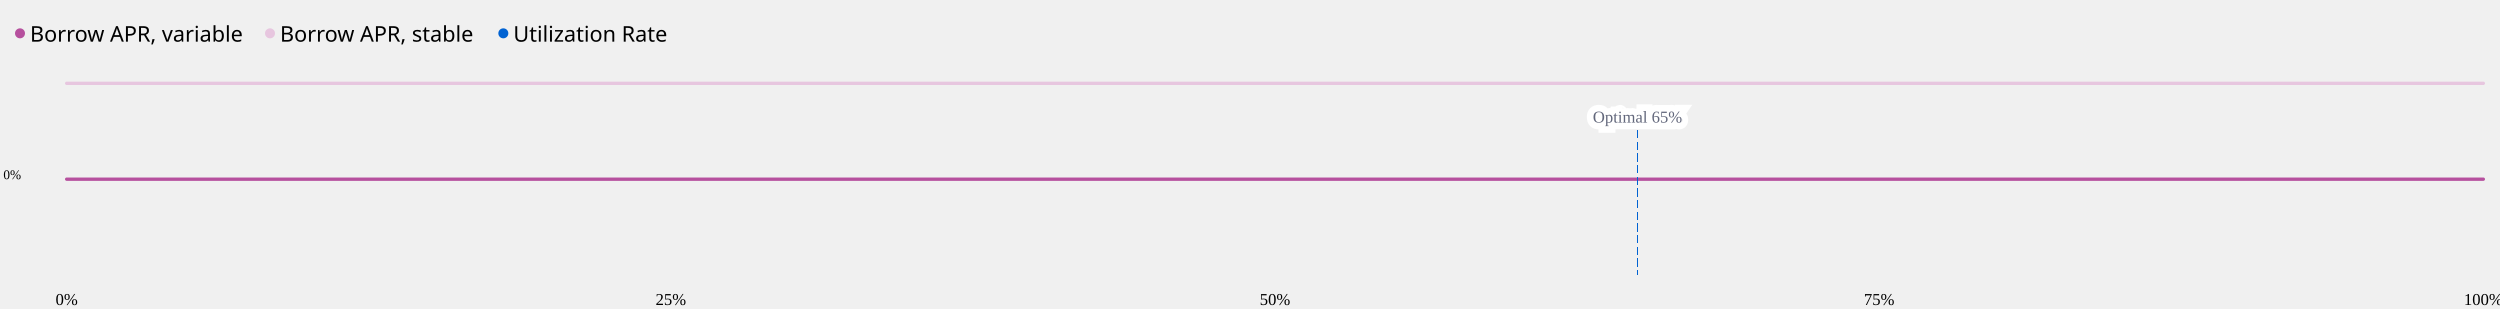
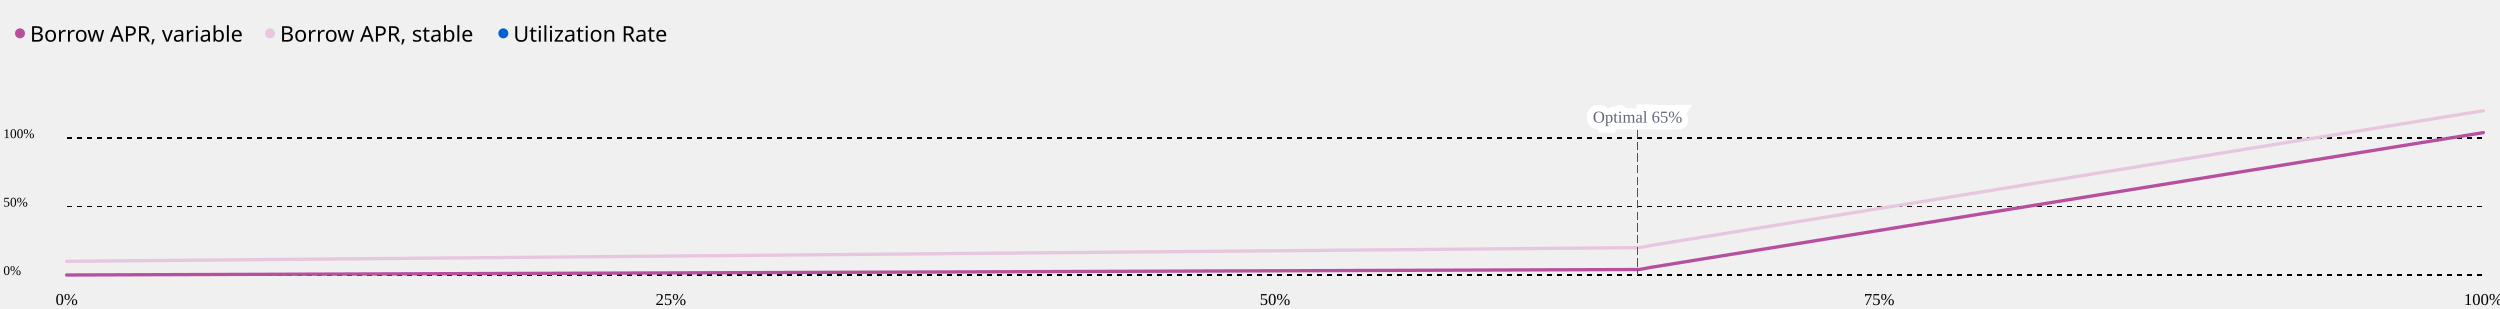
<svg xmlns="http://www.w3.org/2000/svg" style="background: white;" width="1500" height="185">
  <g style="color: black; font-size: 13px; font-family: sans-serif; transform: translate(18px, 25px);">
    <g>
      <circle r="3" cx="-6" cy="-5" style="fill: #B6509E" />
      <text>Borrow APR, variable</text>
    </g>
    <g style="transform: translateX(150px);">
      <circle r="3" cx="-6" cy="-5" style="fill: rgb(231, 198, 223)" />
      <text>Borrow APR, stable</text>
    </g>
    <g style="transform: translateX(290px);">
      <circle r="3" cx="-6" cy="-5" style="fill: rgb(0, 98, 210)" />
      <text>Utilization Rate</text>
    </g>
  </g>
  <g class="visx-group" transform="translate(40, 50)">
    <g class="visx-group visx-rows" transform="translate(0, 0)">
-       <line class="visx-line" x1="0" y1="57.5" x2="1450" y2="57.5" fill="transparent" shape-rendering="crispEdges" stroke="#000" stroke-width="1" stroke-dasharray="3,3" pointer-events="none" />
+       <line class="visx-line" x1="0" y1="115" x2="1450" y2="115" fill="transparent" shape-rendering="crispEdges" stroke="#000" stroke-width="1" stroke-dasharray="3,3" pointer-events="none" />
+       <line class="visx-line" x1="0" y1="73.929" x2="1450" y2="73.929" fill="transparent" shape-rendering="crispEdges" stroke="#000" stroke-width="1" stroke-dasharray="3,3" pointer-events="none" />
+       <line class="visx-line" x1="0" y1="32.857" x2="1450" y2="32.857" fill="transparent" shape-rendering="crispEdges" stroke="#000" stroke-width="1" stroke-dasharray="3,3" pointer-events="none" />
    </g>
-     <path class="visx-linepath" d="M0,57.5C2.417,57.5,4.833,57.5,7.25,57.5C9.667,57.5,12.083,57.5,14.5,57.5C16.917,57.5,19.333,57.5,21.75,57.5C24.167,57.5,26.583,57.5,29,57.5C31.417,57.5,33.833,57.5,36.25,57.5C38.667,57.5,41.083,57.5,43.5,57.5C45.917,57.5,48.333,57.5,50.75,57.5C53.167,57.5,55.583,57.5,58,57.5C60.417,57.5,62.833,57.5,65.25,57.5C67.667,57.5,70.083,57.5,72.5,57.5C74.917,57.5,77.333,57.5,79.75,57.5C82.167,57.5,84.583,57.5,87,57.5C89.417,57.5,91.833,57.5,94.25,57.5C96.667,57.5,99.083,57.5,101.5,57.5C103.917,57.5,106.333,57.5,108.75,57.5C111.167,57.5,113.583,57.5,116,57.5C118.417,57.5,120.833,57.5,123.25,57.5C125.667,57.5,128.083,57.5,130.5,57.5C132.917,57.5,135.333,57.5,137.75,57.5C140.167,57.5,142.583,57.5,145,57.5C147.417,57.5,149.833,57.5,152.25,57.5C154.667,57.5,157.083,57.5,159.5,57.5C161.917,57.5,164.333,57.5,166.75,57.5C169.167,57.5,171.583,57.5,174,57.5C176.417,57.5,178.833,57.5,181.25,57.5C183.667,57.5,186.083,57.5,188.5,57.5C190.917,57.5,193.333,57.5,195.75,57.5C198.167,57.5,200.583,57.5,203,57.5C205.417,57.5,207.833,57.5,210.25,57.5C212.667,57.5,215.083,57.5,217.5,57.5C219.917,57.5,222.333,57.5,224.75,57.5C227.167,57.5,229.583,57.5,232,57.5C234.417,57.5,236.833,57.5,239.25,57.5C241.667,57.5,244.083,57.5,246.5,57.5C248.917,57.5,251.333,57.5,253.75,57.5C256.167,57.5,258.583,57.5,261,57.5C263.417,57.5,265.833,57.5,268.25,57.5C270.667,57.5,273.083,57.5,275.5,57.5C277.917,57.5,280.333,57.5,282.75,57.5C285.167,57.5,287.583,57.5,290,57.5C292.417,57.5,294.833,57.5,297.25,57.5C299.667,57.5,302.083,57.5,304.5,57.5C306.917,57.5,309.333,57.5,311.75,57.5C314.167,57.5,316.583,57.5,319,57.5C321.417,57.5,323.833,57.5,326.25,57.5C328.667,57.5,331.083,57.5,333.5,57.5C335.917,57.5,338.333,57.5,340.75,57.5C343.167,57.5,345.583,57.5,348,57.5C350.417,57.5,352.833,57.5,355.25,57.5C357.667,57.5,360.083,57.5,362.5,57.5C364.917,57.5,367.333,57.5,369.75,57.5C372.167,57.5,374.583,57.5,377,57.5C379.417,57.5,381.833,57.5,384.25,57.5C386.667,57.5,389.083,57.5,391.5,57.5C393.917,57.5,396.333,57.5,398.75,57.5C401.167,57.5,403.583,57.5,406,57.5C408.417,57.5,410.833,57.5,413.25,57.5C415.667,57.5,418.083,57.5,420.5,57.5C422.917,57.5,425.333,57.5,427.75,57.5C430.167,57.5,432.583,57.5,435,57.5C437.417,57.5,439.833,57.5,442.25,57.5C444.667,57.5,447.083,57.5,449.5,57.5C451.917,57.5,454.333,57.5,456.75,57.5C459.167,57.5,461.583,57.5,464,57.5C466.417,57.5,468.833,57.5,471.25,57.5C473.667,57.5,476.083,57.5,478.5,57.5C480.917,57.5,483.333,57.5,485.75,57.5C488.167,57.5,490.583,57.5,493,57.5C495.417,57.5,497.833,57.5,500.25,57.5C502.667,57.5,505.083,57.5,507.5,57.5C509.917,57.5,512.333,57.5,514.75,57.5C517.167,57.5,519.583,57.5,522,57.5C524.417,57.5,526.833,57.5,529.25,57.5C531.667,57.5,534.083,57.5,536.5,57.5C538.917,57.5,541.333,57.5,543.75,57.5C546.167,57.5,548.583,57.5,551,57.5C553.417,57.5,555.833,57.5,558.25,57.5C560.667,57.5,563.083,57.5,565.5,57.5C567.917,57.5,570.333,57.5,572.75,57.5C575.167,57.5,577.583,57.5,580,57.5C582.417,57.5,584.833,57.5,587.25,57.5C589.667,57.5,592.083,57.5,594.5,57.5C596.917,57.5,599.333,57.5,601.75,57.5C604.167,57.5,606.583,57.5,609,57.5C611.417,57.5,613.833,57.5,616.25,57.5C618.667,57.5,621.083,57.5,623.5,57.5C625.917,57.5,628.333,57.5,630.75,57.5C633.167,57.5,635.583,57.5,638,57.5C640.417,57.5,642.833,57.5,645.25,57.5C647.667,57.5,650.083,57.5,652.5,57.5C654.917,57.5,657.333,57.5,659.75,57.5C662.167,57.5,664.583,57.5,667,57.5C669.417,57.5,671.833,57.5,674.25,57.5C676.667,57.5,679.083,57.5,681.5,57.5C683.917,57.5,686.333,57.5,688.75,57.5C691.167,57.5,693.583,57.5,696,57.5C698.417,57.5,700.833,57.5,703.25,57.5C705.667,57.5,708.083,57.5,710.5,57.5C712.917,57.5,715.333,57.5,717.75,57.5C720.167,57.5,722.583,57.5,725,57.5C727.417,57.5,729.833,57.5,732.25,57.5C734.667,57.5,737.083,57.5,739.5,57.5C741.917,57.5,744.333,57.5,746.75,57.5C749.167,57.5,751.583,57.5,754,57.5C756.417,57.5,758.833,57.5,761.25,57.5C763.667,57.5,766.083,57.5,768.5,57.5C770.917,57.5,773.333,57.5,775.75,57.5C778.167,57.5,780.583,57.5,783,57.5C785.417,57.5,787.833,57.5,790.25,57.5C792.667,57.5,795.083,57.5,797.5,57.5C799.917,57.5,802.333,57.5,804.75,57.5C807.167,57.5,809.583,57.5,812,57.5C814.417,57.5,816.833,57.5,819.25,57.5C821.667,57.5,824.083,57.5,826.5,57.5C828.917,57.5,831.333,57.5,833.75,57.5C836.167,57.5,838.583,57.5,841,57.5C843.417,57.5,845.833,57.5,848.25,57.5C850.667,57.5,853.083,57.5,855.5,57.5C857.917,57.5,860.333,57.5,862.75,57.5C865.167,57.5,867.583,57.5,870,57.5C872.417,57.5,874.833,57.5,877.25,57.5C879.667,57.5,882.083,57.5,884.5,57.5C886.917,57.5,889.333,57.5,891.75,57.5C894.167,57.5,896.583,57.5,899,57.5C901.417,57.5,903.833,57.5,906.25,57.5C908.667,57.5,911.083,57.5,913.5,57.5C915.917,57.5,918.333,57.5,920.75,57.5C923.167,57.5,925.583,57.5,928,57.5C930.417,57.5,932.833,57.5,935.25,57.5C937.667,57.5,940.083,57.5,942.5,57.5C944.917,57.5,947.333,57.5,949.75,57.5C952.167,57.5,954.583,57.5,957,57.5C959.417,57.5,961.833,57.5,964.25,57.5C966.667,57.5,969.083,57.5,971.5,57.5C973.917,57.5,976.333,57.5,978.75,57.5C981.167,57.5,983.583,57.5,986,57.5C988.417,57.5,990.833,57.5,993.25,57.5C995.667,57.5,998.083,57.5,1000.5,57.5C1002.917,57.5,1005.333,57.5,1007.75,57.5C1010.167,57.5,1012.583,57.5,1015,57.5C1017.417,57.5,1019.833,57.5,1022.25,57.5C1024.667,57.5,1027.083,57.5,1029.5,57.5C1031.917,57.5,1034.333,57.5,1036.75,57.5C1039.167,57.5,1041.583,57.5,1044,57.5C1046.417,57.5,1048.833,57.5,1051.25,57.5C1053.667,57.5,1056.083,57.5,1058.5,57.5C1060.917,57.5,1063.333,57.5,1065.75,57.5C1068.167,57.5,1070.583,57.5,1073,57.5C1075.417,57.5,1077.833,57.5,1080.25,57.5C1082.667,57.5,1085.083,57.5,1087.5,57.5C1089.917,57.5,1092.333,57.5,1094.75,57.5C1097.167,57.5,1099.583,57.5,1102,57.5C1104.417,57.5,1106.833,57.5,1109.25,57.5C1111.667,57.5,1114.083,57.5,1116.5,57.5C1118.917,57.5,1121.333,57.5,1123.75,57.5C1126.167,57.5,1128.583,57.5,1131,57.5C1133.417,57.5,1135.833,57.5,1138.25,57.5C1140.667,57.5,1143.083,57.5,1145.5,57.5C1147.917,57.5,1150.333,57.5,1152.75,57.5C1155.167,57.5,1157.583,57.5,1160,57.5C1162.417,57.5,1164.833,57.5,1167.25,57.5C1169.667,57.5,1172.083,57.5,1174.5,57.5C1176.917,57.5,1179.333,57.5,1181.75,57.5C1184.167,57.5,1186.583,57.5,1189,57.5C1191.417,57.5,1193.833,57.5,1196.25,57.5C1198.667,57.5,1201.083,57.5,1203.5,57.5C1205.917,57.5,1208.333,57.5,1210.75,57.5C1213.167,57.5,1215.583,57.5,1218,57.5C1220.417,57.5,1222.833,57.5,1225.25,57.5C1227.667,57.5,1230.083,57.5,1232.5,57.5C1234.917,57.5,1237.333,57.5,1239.75,57.5C1242.167,57.5,1244.583,57.5,1247,57.5C1249.417,57.5,1251.833,57.5,1254.25,57.5C1256.667,57.5,1259.083,57.5,1261.5,57.5C1263.917,57.5,1266.333,57.5,1268.75,57.5C1271.167,57.5,1273.583,57.5,1276,57.5C1278.417,57.5,1280.833,57.5,1283.25,57.5C1285.667,57.5,1288.083,57.5,1290.5,57.5C1292.917,57.5,1295.333,57.5,1297.75,57.5C1300.167,57.5,1302.583,57.5,1305,57.5C1307.417,57.5,1309.833,57.5,1312.25,57.5C1314.667,57.5,1317.083,57.5,1319.5,57.5C1321.917,57.5,1324.333,57.5,1326.75,57.5C1329.167,57.5,1331.583,57.5,1334,57.5C1336.417,57.5,1338.833,57.5,1341.25,57.5C1343.667,57.5,1346.083,57.5,1348.5,57.5C1350.917,57.5,1353.333,57.5,1355.75,57.5C1358.167,57.5,1360.583,57.5,1363,57.5C1365.417,57.5,1367.833,57.5,1370.25,57.5C1372.667,57.5,1375.083,57.5,1377.5,57.5C1379.917,57.5,1382.333,57.5,1384.75,57.5C1387.167,57.5,1389.583,57.5,1392,57.5C1394.417,57.5,1396.833,57.5,1399.25,57.5C1401.667,57.5,1404.083,57.5,1406.5,57.5C1408.917,57.5,1411.333,57.5,1413.75,57.5C1416.167,57.5,1418.583,57.5,1421,57.5C1423.417,57.5,1425.833,57.5,1428.25,57.5C1430.667,57.5,1433.083,57.5,1435.5,57.5C1437.917,57.5,1440.333,57.5,1442.75,57.5C1445.167,57.5,1447.583,57.5,1450,57.5" fill="transparent" stroke-linecap="round" stroke="#B6509E" stroke-width="2" />
-     <path class="visx-linepath" d="M0,0C2.417,0,4.833,0,7.25,0C9.667,0,12.083,0,14.5,0C16.917,0,19.333,0,21.75,0C24.167,0,26.583,0,29,0C31.417,0,33.833,0,36.25,0C38.667,0,41.083,0,43.5,0C45.917,0,48.333,0,50.75,0C53.167,0,55.583,0,58,0C60.417,0,62.833,0,65.25,0C67.667,0,70.083,0,72.5,0C74.917,0,77.333,0,79.75,0C82.167,0,84.583,0,87,0C89.417,0,91.833,0,94.25,0C96.667,0,99.083,0,101.5,0C103.917,0,106.333,0,108.75,0C111.167,0,113.583,0,116,0C118.417,0,120.833,0,123.25,0C125.667,0,128.083,0,130.5,0C132.917,0,135.333,0,137.75,0C140.167,0,142.583,0,145,0C147.417,0,149.833,0,152.25,0C154.667,0,157.083,0,159.5,0C161.917,0,164.333,0,166.75,0C169.167,0,171.583,0,174,0C176.417,0,178.833,0,181.25,0C183.667,0,186.083,0,188.5,0C190.917,0,193.333,0,195.75,0C198.167,0,200.583,0,203,0C205.417,0,207.833,0,210.25,0C212.667,0,215.083,0,217.5,0C219.917,0,222.333,0,224.75,0C227.167,0,229.583,0,232,0C234.417,0,236.833,0,239.25,0C241.667,0,244.083,0,246.5,0C248.917,0,251.333,0,253.75,0C256.167,0,258.583,0,261,0C263.417,0,265.833,0,268.25,0C270.667,0,273.083,0,275.5,0C277.917,0,280.333,0,282.75,0C285.167,0,287.583,0,290,0C292.417,0,294.833,0,297.25,0C299.667,0,302.083,0,304.5,0C306.917,0,309.333,0,311.75,0C314.167,0,316.583,0,319,0C321.417,0,323.833,0,326.25,0C328.667,0,331.083,0,333.5,0C335.917,0,338.333,0,340.75,0C343.167,0,345.583,0,348,0C350.417,0,352.833,0,355.25,0C357.667,0,360.083,0,362.5,0C364.917,0,367.333,0,369.75,0C372.167,0,374.583,0,377,0C379.417,0,381.833,0,384.25,0C386.667,0,389.083,0,391.5,0C393.917,0,396.333,0,398.75,0C401.167,0,403.583,0,406,0C408.417,0,410.833,0,413.25,0C415.667,0,418.083,0,420.5,0C422.917,0,425.333,0,427.75,0C430.167,0,432.583,0,435,0C437.417,0,439.833,0,442.25,0C444.667,0,447.083,0,449.5,0C451.917,0,454.333,0,456.75,0C459.167,0,461.583,0,464,0C466.417,0,468.833,0,471.25,0C473.667,0,476.083,0,478.5,0C480.917,0,483.333,0,485.75,0C488.167,0,490.583,0,493,0C495.417,0,497.833,0,500.25,0C502.667,0,505.083,0,507.5,0C509.917,0,512.333,0,514.75,0C517.167,0,519.583,0,522,0C524.417,0,526.833,0,529.25,0C531.667,0,534.083,0,536.5,0C538.917,0,541.333,0,543.75,0C546.167,0,548.583,0,551,0C553.417,0,555.833,0,558.25,0C560.667,0,563.083,0,565.5,0C567.917,0,570.333,0,572.75,0C575.167,0,577.583,0,580,0C582.417,0,584.833,0,587.25,0C589.667,0,592.083,0,594.5,0C596.917,0,599.333,0,601.75,0C604.167,0,606.583,0,609,0C611.417,0,613.833,0,616.25,0C618.667,0,621.083,0,623.5,0C625.917,0,628.333,0,630.75,0C633.167,0,635.583,0,638,0C640.417,0,642.833,0,645.25,0C647.667,0,650.083,0,652.5,0C654.917,0,657.333,0,659.75,0C662.167,0,664.583,0,667,0C669.417,0,671.833,0,674.25,0C676.667,0,679.083,0,681.5,0C683.917,0,686.333,0,688.75,0C691.167,0,693.583,0,696,0C698.417,0,700.833,0,703.25,0C705.667,0,708.083,0,710.5,0C712.917,0,715.333,0,717.75,0C720.167,0,722.583,0,725,0C727.417,0,729.833,0,732.25,0C734.667,0,737.083,0,739.5,0C741.917,0,744.333,0,746.75,0C749.167,0,751.583,0,754,0C756.417,0,758.833,0,761.25,0C763.667,0,766.083,0,768.5,0C770.917,0,773.333,0,775.75,0C778.167,0,780.583,0,783,0C785.417,0,787.833,0,790.25,0C792.667,0,795.083,0,797.5,0C799.917,0,802.333,0,804.75,0C807.167,0,809.583,0,812,0C814.417,0,816.833,0,819.25,0C821.667,0,824.083,0,826.5,0C828.917,0,831.333,0,833.75,0C836.167,0,838.583,0,841,0C843.417,0,845.833,0,848.25,0C850.667,0,853.083,0,855.5,0C857.917,0,860.333,0,862.75,0C865.167,0,867.583,0,870,0C872.417,0,874.833,0,877.25,0C879.667,0,882.083,0,884.5,0C886.917,0,889.333,0,891.75,0C894.167,0,896.583,0,899,0C901.417,0,903.833,0,906.25,0C908.667,0,911.083,0,913.5,0C915.917,0,918.333,0,920.75,0C923.167,0,925.583,0,928,0C930.417,0,932.833,0,935.25,0C937.667,0,940.083,0,942.5,0C944.917,0,947.333,0,949.75,0C952.167,0,954.583,0,957,0C959.417,0,961.833,0,964.25,0C966.667,0,969.083,0,971.5,0C973.917,0,976.333,0,978.75,0C981.167,0,983.583,0,986,0C988.417,0,990.833,0,993.25,0C995.667,0,998.083,0,1000.5,0C1002.917,0,1005.333,0,1007.75,0C1010.167,0,1012.583,0,1015,0C1017.417,0,1019.833,0,1022.25,0C1024.667,0,1027.083,0,1029.5,0C1031.917,0,1034.333,0,1036.75,0C1039.167,0,1041.583,0,1044,0C1046.417,0,1048.833,0,1051.25,0C1053.667,0,1056.083,0,1058.5,0C1060.917,0,1063.333,0,1065.75,0C1068.167,0,1070.583,0,1073,0C1075.417,0,1077.833,0,1080.25,0C1082.667,0,1085.083,0,1087.5,0C1089.917,0,1092.333,0,1094.75,0C1097.167,0,1099.583,0,1102,0C1104.417,0,1106.833,0,1109.25,0C1111.667,0,1114.083,0,1116.5,0C1118.917,0,1121.333,0,1123.75,0C1126.167,0,1128.583,0,1131,0C1133.417,0,1135.833,0,1138.25,0C1140.667,0,1143.083,0,1145.5,0C1147.917,0,1150.333,0,1152.75,0C1155.167,0,1157.583,0,1160,0C1162.417,0,1164.833,0,1167.25,0C1169.667,0,1172.083,0,1174.5,0C1176.917,0,1179.333,0,1181.75,0C1184.167,0,1186.583,0,1189,0C1191.417,0,1193.833,0,1196.25,0C1198.667,0,1201.083,0,1203.5,0C1205.917,0,1208.333,0,1210.75,0C1213.167,0,1215.583,0,1218,0C1220.417,0,1222.833,0,1225.25,0C1227.667,0,1230.083,0,1232.5,0C1234.917,0,1237.333,0,1239.75,0C1242.167,0,1244.583,0,1247,0C1249.417,0,1251.833,0,1254.25,0C1256.667,0,1259.083,0,1261.5,0C1263.917,0,1266.333,0,1268.75,0C1271.167,0,1273.583,0,1276,0C1278.417,0,1280.833,0,1283.25,0C1285.667,0,1288.083,0,1290.5,0C1292.917,0,1295.333,0,1297.75,0C1300.167,0,1302.583,0,1305,0C1307.417,0,1309.833,0,1312.25,0C1314.667,0,1317.083,0,1319.5,0C1321.917,0,1324.333,0,1326.75,0C1329.167,0,1331.583,0,1334,0C1336.417,0,1338.833,0,1341.25,0C1343.667,0,1346.083,0,1348.5,0C1350.917,0,1353.333,0,1355.75,0C1358.167,0,1360.583,0,1363,0C1365.417,0,1367.833,0,1370.25,0C1372.667,0,1375.083,0,1377.5,0C1379.917,0,1382.333,0,1384.75,0C1387.167,0,1389.583,0,1392,0C1394.417,0,1396.833,0,1399.25,0C1401.667,0,1404.083,0,1406.5,0C1408.917,0,1411.333,0,1413.75,0C1416.167,0,1418.583,0,1421,0C1423.417,0,1425.833,0,1428.25,0C1430.667,0,1433.083,0,1435.5,0C1437.917,0,1440.333,0,1442.75,0C1445.167,0,1447.583,0,1450,0" fill="transparent" stroke-linecap="round" stroke="#E7C6DF" stroke-width="2" />
+     <path class="visx-linepath" d="M0,115C2.417,114.992,4.833,114.983,7.25,114.975C9.667,114.966,12.083,114.958,14.5,114.949C16.917,114.941,19.333,114.933,21.75,114.924C24.167,114.916,26.583,114.907,29,114.899C31.417,114.89,33.833,114.882,36.25,114.874C38.667,114.865,41.083,114.857,43.5,114.848C45.917,114.84,48.333,114.832,50.75,114.823C53.167,114.815,55.583,114.806,58,114.798C60.417,114.789,62.833,114.781,65.25,114.773C67.667,114.764,70.083,114.756,72.5,114.747C74.917,114.739,77.333,114.73,79.75,114.722C82.167,114.714,84.583,114.705,87,114.697C89.417,114.688,91.833,114.68,94.25,114.671C96.667,114.663,99.083,114.655,101.5,114.646C103.917,114.638,106.333,114.629,108.75,114.621C111.167,114.612,113.583,114.604,116,114.596C118.417,114.587,120.833,114.579,123.25,114.57C125.667,114.562,128.083,114.553,130.5,114.545C132.917,114.537,135.333,114.528,137.75,114.52C140.167,114.511,142.583,114.503,145,114.495C147.417,114.486,149.833,114.478,152.25,114.469C154.667,114.461,157.083,114.452,159.5,114.444C161.917,114.436,164.333,114.427,166.75,114.419C169.167,114.41,171.583,114.402,174,114.393C176.417,114.385,178.833,114.377,181.25,114.368C183.667,114.36,186.083,114.351,188.5,114.343C190.917,114.334,193.333,114.326,195.75,114.318C198.167,114.309,200.583,114.301,203,114.292C205.417,114.284,207.833,114.275,210.25,114.267C212.667,114.259,215.083,114.25,217.5,114.242C219.917,114.233,222.333,114.225,224.75,114.216C227.167,114.208,229.583,114.2,232,114.191C234.417,114.183,236.833,114.174,239.25,114.166C241.667,114.158,244.083,114.149,246.5,114.141C248.917,114.132,251.333,114.124,253.75,114.115C256.167,114.107,258.583,114.099,261,114.09C263.417,114.082,265.833,114.073,268.25,114.065C270.667,114.056,273.083,114.048,275.5,114.04C277.917,114.031,280.333,114.023,282.75,114.014C285.167,114.006,287.583,113.997,290,113.989C292.417,113.981,294.833,113.972,297.25,113.964C299.667,113.955,302.083,113.947,304.5,113.938C306.917,113.93,309.333,113.922,311.75,113.913C314.167,113.905,316.583,113.896,319,113.888C321.417,113.879,323.833,113.871,326.25,113.863C328.667,113.854,331.083,113.846,333.5,113.837C335.917,113.829,338.333,113.821,340.75,113.812C343.167,113.804,345.583,113.795,348,113.787C350.417,113.778,352.833,113.77,355.25,113.762C357.667,113.753,360.083,113.745,362.5,113.736C364.917,113.728,367.333,113.719,369.75,113.711C372.167,113.703,374.583,113.694,377,113.686C379.417,113.677,381.833,113.669,384.25,113.66C386.667,113.652,389.083,113.644,391.5,113.635C393.917,113.627,396.333,113.618,398.75,113.61C401.167,113.601,403.583,113.593,406,113.585C408.417,113.576,410.833,113.568,413.25,113.559C415.667,113.551,418.083,113.542,420.5,113.534C422.917,113.526,425.333,113.517,427.75,113.509C430.167,113.5,432.583,113.492,435,113.484C437.417,113.475,439.833,113.467,442.25,113.458C444.667,113.45,447.083,113.441,449.5,113.433C451.917,113.425,454.333,113.416,456.75,113.408C459.167,113.399,461.583,113.391,464,113.382C466.417,113.374,468.833,113.366,471.25,113.357C473.667,113.349,476.083,113.34,478.5,113.332C480.917,113.323,483.333,113.315,485.75,113.307C488.167,113.298,490.583,113.29,493,113.281C495.417,113.273,497.833,113.264,500.25,113.256C502.667,113.248,505.083,113.239,507.5,113.231C509.917,113.222,512.333,113.214,514.75,113.205C517.167,113.197,519.583,113.189,522,113.18C524.417,113.172,526.833,113.163,529.25,113.155C531.667,113.147,534.083,113.138,536.5,113.13C538.917,113.121,541.333,113.113,543.75,113.104C546.167,113.096,548.583,113.088,551,113.079C553.417,113.071,555.833,113.062,558.25,113.054C560.667,113.045,563.083,113.037,565.5,113.029C567.917,113.02,570.333,113.012,572.75,113.003C575.167,112.995,577.583,112.986,580,112.978C582.417,112.97,584.833,112.961,587.25,112.953C589.667,112.944,592.083,112.936,594.5,112.927C596.917,112.919,599.333,112.911,601.75,112.902C604.167,112.894,606.583,112.885,609,112.877C611.417,112.868,613.833,112.86,616.25,112.852C618.667,112.843,621.083,112.835,623.5,112.826C625.917,112.818,628.333,112.81,630.75,112.801C633.167,112.793,635.583,112.784,638,112.776C640.417,112.767,642.833,112.759,645.25,112.751C647.667,112.742,650.083,112.734,652.5,112.725C654.917,112.717,657.333,112.708,659.75,112.7C662.167,112.692,664.583,112.683,667,112.675C669.417,112.666,671.833,112.658,674.25,112.649C676.667,112.641,679.083,112.633,681.5,112.624C683.917,112.616,686.333,112.607,688.75,112.599C691.167,112.59,693.583,112.582,696,112.574C698.417,112.565,700.833,112.557,703.25,112.548C705.667,112.54,708.083,112.532,710.5,112.523C712.917,112.515,715.333,112.506,717.75,112.498C720.167,112.489,722.583,112.481,725,112.473C727.417,112.464,729.833,112.456,732.25,112.447C734.667,112.439,737.083,112.43,739.5,112.422C741.917,112.414,744.333,112.405,746.75,112.397C749.167,112.388,751.583,112.38,754,112.371C756.417,112.363,758.833,112.355,761.25,112.346C763.667,112.338,766.083,112.329,768.5,112.321C770.917,112.312,773.333,112.304,775.75,112.296C778.167,112.287,780.583,112.279,783,112.27C785.417,112.262,787.833,112.253,790.25,112.245C792.667,112.237,795.083,112.228,797.5,112.22C799.917,112.211,802.333,112.203,804.75,112.195C807.167,112.186,809.583,112.178,812,112.169C814.417,112.161,816.833,112.152,819.25,112.144C821.667,112.136,824.083,112.127,826.5,112.119C828.917,112.11,831.333,112.102,833.75,112.093C836.167,112.085,838.583,112.077,841,112.068C843.417,112.06,845.833,112.051,848.25,112.043C850.667,112.034,853.083,112.026,855.5,112.018C857.917,112.009,860.333,112.001,862.75,111.992C865.167,111.984,867.583,111.975,870,111.967C872.417,111.959,874.833,111.95,877.25,111.942C879.667,111.933,882.083,111.925,884.5,111.916C886.917,111.908,889.333,111.9,891.75,111.891C894.167,111.883,896.583,111.874,899,111.866C901.417,111.858,903.833,111.849,906.25,111.841C908.667,111.832,911.083,111.824,913.5,111.815C915.917,111.807,918.333,111.799,920.75,111.79C923.167,111.782,925.583,111.773,928,111.765C930.417,111.756,932.833,111.748,935.25,111.74C937.667,111.731,940.083,111.731,942.5,111.714C944.917,111.697,947.333,110.932,949.75,110.541C952.167,110.15,954.583,109.759,957,109.367C959.417,108.976,961.833,108.585,964.25,108.194C966.667,107.803,969.083,107.412,971.5,107.02C973.917,106.629,976.333,106.238,978.75,105.847C981.167,105.456,983.583,105.065,986,104.673C988.417,104.282,990.833,103.891,993.25,103.5C995.667,103.109,998.083,102.718,1000.5,102.327C1002.917,101.935,1005.333,101.544,1007.75,101.153C1010.167,100.762,1012.583,100.371,1015,99.98C1017.417,99.588,1019.833,99.197,1022.25,98.806C1024.667,98.415,1027.083,98.024,1029.5,97.633C1031.917,97.241,1034.333,96.85,1036.75,96.459C1039.167,96.068,1041.583,95.677,1044,95.286C1046.417,94.895,1048.833,94.503,1051.25,94.112C1053.667,93.721,1056.083,93.33,1058.5,92.939C1060.917,92.548,1063.333,92.156,1065.75,91.765C1068.167,91.374,1070.583,90.983,1073,90.592C1075.417,90.201,1077.833,89.81,1080.25,89.418C1082.667,89.027,1085.083,88.636,1087.5,88.245C1089.917,87.854,1092.333,87.463,1094.75,87.071C1097.167,86.68,1099.583,86.289,1102,85.898C1104.417,85.507,1106.833,85.116,1109.25,84.724C1111.667,84.333,1114.083,83.942,1116.5,83.551C1118.917,83.16,1121.333,82.769,1123.75,82.378C1126.167,81.986,1128.583,81.595,1131,81.204C1133.417,80.813,1135.833,80.422,1138.25,80.031C1140.667,79.639,1143.083,79.248,1145.5,78.857C1147.917,78.466,1150.333,78.075,1152.75,77.684C1155.167,77.293,1157.583,76.901,1160,76.51C1162.417,76.119,1164.833,75.728,1167.25,75.337C1169.667,74.946,1172.083,74.554,1174.5,74.163C1176.917,73.772,1179.333,73.381,1181.75,72.99C1184.167,72.599,1186.583,72.207,1189,71.816C1191.417,71.425,1193.833,71.034,1196.25,70.643C1198.667,70.252,1201.083,69.861,1203.5,69.469C1205.917,69.078,1208.333,68.687,1210.75,68.296C1213.167,67.905,1215.583,67.514,1218,67.122C1220.417,66.731,1222.833,66.34,1225.25,65.949C1227.667,65.558,1230.083,65.167,1232.5,64.776C1234.917,64.384,1237.333,63.993,1239.75,63.602C1242.167,63.211,1244.583,62.82,1247,62.429C1249.417,62.037,1251.833,61.646,1254.25,61.255C1256.667,60.864,1259.083,60.473,1261.5,60.082C1263.917,59.69,1266.333,59.299,1268.75,58.908C1271.167,58.517,1273.583,58.126,1276,57.735C1278.417,57.344,1280.833,56.952,1283.25,56.561C1285.667,56.17,1288.083,55.779,1290.5,55.388C1292.917,54.997,1295.333,54.605,1297.75,54.214C1300.167,53.823,1302.583,53.432,1305,53.041C1307.417,52.65,1309.833,52.259,1312.25,51.867C1314.667,51.476,1317.083,51.085,1319.5,50.694C1321.917,50.303,1324.333,49.912,1326.75,49.52C1329.167,49.129,1331.583,48.738,1334,48.347C1336.417,47.956,1338.833,47.565,1341.25,47.173C1343.667,46.782,1346.083,46.391,1348.5,46C1350.917,45.609,1353.333,45.218,1355.75,44.827C1358.167,44.435,1360.583,44.044,1363,43.653C1365.417,43.262,1367.833,42.871,1370.25,42.48C1372.667,42.088,1375.083,41.697,1377.5,41.306C1379.917,40.915,1382.333,40.524,1384.75,40.133C1387.167,39.741,1389.583,39.35,1392,38.959C1394.417,38.568,1396.833,38.177,1399.25,37.786C1401.667,37.395,1404.083,37.003,1406.5,36.612C1408.917,36.221,1411.333,35.83,1413.75,35.439C1416.167,35.048,1418.583,34.656,1421,34.265C1423.417,33.874,1425.833,33.483,1428.25,33.092C1430.667,32.701,1433.083,32.31,1435.5,31.918C1437.917,31.527,1440.333,31.136,1442.75,30.745C1445.167,30.354,1447.583,29.963,1450,29.571" fill="transparent" stroke-linecap="round" stroke="#B6509E" stroke-width="2" />
+     <path class="visx-linepath" d="M0,106.786C2.417,106.765,4.833,106.744,7.25,106.723C9.667,106.701,12.083,106.68,14.5,106.659C16.917,106.638,19.333,106.617,21.75,106.596C24.167,106.575,26.583,106.554,29,106.533C31.417,106.512,33.833,106.491,36.25,106.47C38.667,106.449,41.083,106.428,43.5,106.407C45.917,106.386,48.333,106.364,50.75,106.343C53.167,106.322,55.583,106.301,58,106.28C60.417,106.259,62.833,106.238,65.25,106.217C67.667,106.196,70.083,106.175,72.5,106.154C74.917,106.133,77.333,106.112,79.75,106.091C82.167,106.07,84.583,106.049,87,106.027C89.417,106.006,91.833,105.985,94.25,105.964C96.667,105.943,99.083,105.922,101.5,105.901C103.917,105.88,106.333,105.859,108.75,105.838C111.167,105.817,113.583,105.796,116,105.775C118.417,105.754,120.833,105.733,123.25,105.712C125.667,105.69,128.083,105.669,130.5,105.648C132.917,105.627,135.333,105.606,137.75,105.585C140.167,105.564,142.583,105.543,145,105.522C147.417,105.501,149.833,105.48,152.25,105.459C154.667,105.438,157.083,105.417,159.5,105.396C161.917,105.375,164.333,105.353,166.75,105.332C169.167,105.311,171.583,105.29,174,105.269C176.417,105.248,178.833,105.227,181.25,105.206C183.667,105.185,186.083,105.164,188.5,105.143C190.917,105.122,193.333,105.101,195.75,105.08C198.167,105.059,200.583,105.038,203,105.016C205.417,104.995,207.833,104.974,210.25,104.953C212.667,104.932,215.083,104.911,217.5,104.89C219.917,104.869,222.333,104.848,224.75,104.827C227.167,104.806,229.583,104.785,232,104.764C234.417,104.743,236.833,104.722,239.25,104.701C241.667,104.679,244.083,104.658,246.5,104.637C248.917,104.616,251.333,104.595,253.75,104.574C256.167,104.553,258.583,104.532,261,104.511C263.417,104.49,265.833,104.469,268.25,104.448C270.667,104.427,273.083,104.406,275.5,104.385C277.917,104.364,280.333,104.342,282.75,104.321C285.167,104.3,287.583,104.279,290,104.258C292.417,104.237,294.833,104.216,297.25,104.195C299.667,104.174,302.083,104.153,304.5,104.132C306.917,104.111,309.333,104.09,311.75,104.069C314.167,104.048,316.583,104.027,319,104.005C321.417,103.984,323.833,103.963,326.25,103.942C328.667,103.921,331.083,103.9,333.5,103.879C335.917,103.858,338.333,103.837,340.75,103.816C343.167,103.795,345.583,103.774,348,103.753C350.417,103.732,352.833,103.711,355.25,103.69C357.667,103.668,360.083,103.647,362.5,103.626C364.917,103.605,367.333,103.584,369.75,103.563C372.167,103.542,374.583,103.521,377,103.5C379.417,103.479,381.833,103.458,384.25,103.437C386.667,103.416,389.083,103.395,391.5,103.374C393.917,103.353,396.333,103.332,398.75,103.31C401.167,103.289,403.583,103.268,406,103.247C408.417,103.226,410.833,103.205,413.25,103.184C415.667,103.163,418.083,103.142,420.5,103.121C422.917,103.1,425.333,103.079,427.75,103.058C430.167,103.037,432.583,103.016,435,102.995C437.417,102.973,439.833,102.952,442.25,102.931C444.667,102.91,447.083,102.889,449.5,102.868C451.917,102.847,454.333,102.826,456.75,102.805C459.167,102.784,461.583,102.763,464,102.742C466.417,102.721,468.833,102.7,471.25,102.679C473.667,102.658,476.083,102.636,478.5,102.615C480.917,102.594,483.333,102.573,485.75,102.552C488.167,102.531,490.583,102.51,493,102.489C495.417,102.468,497.833,102.447,500.25,102.426C502.667,102.405,505.083,102.384,507.5,102.363C509.917,102.342,512.333,102.321,514.75,102.299C517.167,102.278,519.583,102.257,522,102.236C524.417,102.215,526.833,102.194,529.25,102.173C531.667,102.152,534.083,102.131,536.5,102.11C538.917,102.089,541.333,102.068,543.75,102.047C546.167,102.026,548.583,102.005,551,101.984C553.417,101.962,555.833,101.941,558.25,101.92C560.667,101.899,563.083,101.878,565.5,101.857C567.917,101.836,570.333,101.815,572.75,101.794C575.167,101.773,577.583,101.752,580,101.731C582.417,101.71,584.833,101.689,587.25,101.668C589.667,101.647,592.083,101.625,594.5,101.604C596.917,101.583,599.333,101.562,601.75,101.541C604.167,101.52,606.583,101.499,609,101.478C611.417,101.457,613.833,101.436,616.25,101.415C618.667,101.394,621.083,101.373,623.5,101.352C625.917,101.331,628.333,101.31,630.75,101.288C633.167,101.267,635.583,101.246,638,101.225C640.417,101.204,642.833,101.183,645.25,101.162C647.667,101.141,650.083,101.12,652.5,101.099C654.917,101.078,657.333,101.057,659.75,101.036C662.167,101.015,664.583,100.994,667,100.973C669.417,100.951,671.833,100.93,674.25,100.909C676.667,100.888,679.083,100.867,681.5,100.846C683.917,100.825,686.333,100.804,688.75,100.783C691.167,100.762,693.583,100.741,696,100.72C698.417,100.699,700.833,100.678,703.25,100.657C705.667,100.636,708.083,100.614,710.5,100.593C712.917,100.572,715.333,100.551,717.75,100.53C720.167,100.509,722.583,100.488,725,100.467C727.417,100.446,729.833,100.425,732.25,100.404C734.667,100.383,737.083,100.362,739.5,100.341C741.917,100.32,744.333,100.299,746.75,100.277C749.167,100.256,751.583,100.235,754,100.214C756.417,100.193,758.833,100.172,761.25,100.151C763.667,100.13,766.083,100.109,768.5,100.088C770.917,100.067,773.333,100.046,775.75,100.025C778.167,100.004,780.583,99.983,783,99.962C785.417,99.94,787.833,99.919,790.25,99.898C792.667,99.877,795.083,99.856,797.5,99.835C799.917,99.814,802.333,99.793,804.75,99.772C807.167,99.751,809.583,99.73,812,99.709C814.417,99.688,816.833,99.667,819.25,99.646C821.667,99.625,824.083,99.603,826.5,99.582C828.917,99.561,831.333,99.54,833.75,99.519C836.167,99.498,838.583,99.477,841,99.456C843.417,99.435,845.833,99.414,848.25,99.393C850.667,99.372,853.083,99.351,855.5,99.33C857.917,99.309,860.333,99.288,862.75,99.266C865.167,99.245,867.583,99.224,870,99.203C872.417,99.182,874.833,99.161,877.25,99.14C879.667,99.119,882.083,99.098,884.5,99.077C886.917,99.056,889.333,99.035,891.75,99.014C894.167,98.993,896.583,98.972,899,98.951C901.417,98.929,903.833,98.908,906.25,98.887C908.667,98.866,911.083,98.845,913.5,98.824C915.917,98.803,918.333,98.782,920.75,98.761C923.167,98.74,925.583,98.719,928,98.698C930.417,98.677,932.833,98.656,935.25,98.635C937.667,98.614,940.083,98.614,942.5,98.571C944.917,98.529,947.333,97.789,949.75,97.398C952.167,97.007,954.583,96.616,957,96.224C959.417,95.833,961.833,95.442,964.25,95.051C966.667,94.66,969.083,94.269,971.5,93.878C973.917,93.486,976.333,93.095,978.75,92.704C981.167,92.313,983.583,91.922,986,91.531C988.417,91.139,990.833,90.748,993.25,90.357C995.667,89.966,998.083,89.575,1000.5,89.184C1002.917,88.793,1005.333,88.401,1007.75,88.01C1010.167,87.619,1012.583,87.228,1015,86.837C1017.417,86.446,1019.833,86.054,1022.25,85.663C1024.667,85.272,1027.083,84.881,1029.5,84.49C1031.917,84.099,1034.333,83.707,1036.75,83.316C1039.167,82.925,1041.583,82.534,1044,82.143C1046.417,81.752,1048.833,81.361,1051.25,80.969C1053.667,80.578,1056.083,80.187,1058.5,79.796C1060.917,79.405,1063.333,79.014,1065.75,78.622C1068.167,78.231,1070.583,77.84,1073,77.449C1075.417,77.058,1077.833,76.667,1080.25,76.276C1082.667,75.884,1085.083,75.493,1087.5,75.102C1089.917,74.711,1092.333,74.32,1094.75,73.929C1097.167,73.537,1099.583,73.146,1102,72.755C1104.417,72.364,1106.833,71.973,1109.25,71.582C1111.667,71.19,1114.083,70.799,1116.5,70.408C1118.917,70.017,1121.333,69.626,1123.75,69.235C1126.167,68.844,1128.583,68.452,1131,68.061C1133.417,67.67,1135.833,67.279,1138.25,66.888C1140.667,66.497,1143.083,66.105,1145.5,65.714C1147.917,65.323,1150.333,64.932,1152.75,64.541C1155.167,64.15,1157.583,63.759,1160,63.367C1162.417,62.976,1164.833,62.585,1167.25,62.194C1169.667,61.803,1172.083,61.412,1174.5,61.02C1176.917,60.629,1179.333,60.238,1181.75,59.847C1184.167,59.456,1186.583,59.065,1189,58.673C1191.417,58.282,1193.833,57.891,1196.25,57.5C1198.667,57.109,1201.083,56.718,1203.5,56.327C1205.917,55.935,1208.333,55.544,1210.75,55.153C1213.167,54.762,1215.583,54.371,1218,53.98C1220.417,53.588,1222.833,53.197,1225.25,52.806C1227.667,52.415,1230.083,52.024,1232.5,51.633C1234.917,51.241,1237.333,50.85,1239.75,50.459C1242.167,50.068,1244.583,49.677,1247,49.286C1249.417,48.895,1251.833,48.503,1254.25,48.112C1256.667,47.721,1259.083,47.33,1261.5,46.939C1263.917,46.548,1266.333,46.156,1268.75,45.765C1271.167,45.374,1273.583,44.983,1276,44.592C1278.417,44.201,1280.833,43.81,1283.25,43.418C1285.667,43.027,1288.083,42.636,1290.5,42.245C1292.917,41.854,1295.333,41.463,1297.75,41.071C1300.167,40.68,1302.583,40.289,1305,39.898C1307.417,39.507,1309.833,39.116,1312.25,38.724C1314.667,38.333,1317.083,37.942,1319.5,37.551C1321.917,37.16,1324.333,36.769,1326.75,36.378C1329.167,35.986,1331.583,35.595,1334,35.204C1336.417,34.813,1338.833,34.422,1341.25,34.031C1343.667,33.639,1346.083,33.248,1348.5,32.857C1350.917,32.466,1353.333,32.075,1355.75,31.684C1358.167,31.293,1360.583,30.901,1363,30.51C1365.417,30.119,1367.833,29.728,1370.25,29.337C1372.667,28.946,1375.083,28.554,1377.5,28.163C1379.917,27.772,1382.333,27.381,1384.75,26.99C1387.167,26.599,1389.583,26.207,1392,25.816C1394.417,25.425,1396.833,25.034,1399.25,24.643C1401.667,24.252,1404.083,23.861,1406.5,23.469C1408.917,23.078,1411.333,22.687,1413.75,22.296C1416.167,21.905,1418.583,21.514,1421,21.122C1423.417,20.731,1425.833,20.34,1428.25,19.949C1430.667,19.558,1433.083,19.167,1435.5,18.776C1437.917,18.384,1440.333,17.993,1442.75,17.602C1445.167,17.211,1447.583,16.82,1450,16.429" fill="transparent" stroke-linecap="round" stroke="#E7C6DF" stroke-width="2" />
    <g class="visx-group visx-axis visx-axis-bottom" transform="translate(0, 115)">
      <g class="visx-group visx-axis-tick" transform="translate(0, 0)">
        <line class="visx-line" x1="0" y1="0" x2="0" y2="8" fill="transparent" shape-rendering="crispEdges" stroke="#000" stroke-width="0" stroke-linecap="square" />
        <svg x="0" y="0" font-size="10" style="overflow:visible">
          <text transform="" x="0" y="18" fill="#000" font-size="10" text-anchor="middle">
            <tspan x="0" dy="0em">0%</tspan>
          </text>
        </svg>
      </g>
      <g class="visx-group visx-axis-tick" transform="translate(0, 0)">
        <line class="visx-line" x1="362.5" y1="0" x2="362.5" y2="8" fill="transparent" shape-rendering="crispEdges" stroke="#000" stroke-width="0" stroke-linecap="square" />
        <svg x="0" y="0" font-size="10" style="overflow:visible">
          <text transform="" x="362.5" y="18" fill="#000" font-size="10" text-anchor="middle">
            <tspan x="362.5" dy="0em">25%</tspan>
          </text>
        </svg>
      </g>
      <g class="visx-group visx-axis-tick" transform="translate(0, 0)">
        <line class="visx-line" x1="725" y1="0" x2="725" y2="8" fill="transparent" shape-rendering="crispEdges" stroke="#000" stroke-width="0" stroke-linecap="square" />
        <svg x="0" y="0" font-size="10" style="overflow:visible">
          <text transform="" x="725" y="18" fill="#000" font-size="10" text-anchor="middle">
            <tspan x="725" dy="0em">50%</tspan>
          </text>
        </svg>
      </g>
      <g class="visx-group visx-axis-tick" transform="translate(0, 0)">
        <line class="visx-line" x1="1087.5" y1="0" x2="1087.5" y2="8" fill="transparent" shape-rendering="crispEdges" stroke="#000" stroke-width="0" stroke-linecap="square" />
        <svg x="0" y="0" font-size="10" style="overflow:visible">
          <text transform="" x="1087.5" y="18" fill="#000" font-size="10" text-anchor="middle">
            <tspan x="1087.5" dy="0em">75%</tspan>
          </text>
        </svg>
      </g>
      <g class="visx-group visx-axis-tick" transform="translate(0, 0)">
        <line class="visx-line" x1="1450" y1="0" x2="1450" y2="8" fill="transparent" shape-rendering="crispEdges" stroke="#000" stroke-width="0" stroke-linecap="square" />
        <svg x="0" y="0" font-size="10" style="overflow:visible">
          <text transform="" x="1450" y="18" fill="#000" font-size="10" text-anchor="middle">
            <tspan x="1450" dy="0em">100%</tspan>
          </text>
        </svg>
      </g>
      <line class="visx-line visx-axis-line" x1="0.5" y1="0" x2="1450.5" y2="0" fill="transparent" shape-rendering="crispEdges" stroke="#222" stroke-width="0" />
    </g>
    <g class="visx-group visx-axis visx-axis-left" transform="translate(0, 0)">
      <g class="visx-group visx-axis-tick" transform="translate(0, 0)">
-         <line class="visx-line" x1="0" y1="57.5" x2="-8" y2="57.5" fill="transparent" shape-rendering="crispEdges" stroke="#222" stroke-width="0" stroke-linecap="square" />
+         <line class="visx-line" x1="0" y1="115" x2="-8" y2="115" fill="transparent" shape-rendering="crispEdges" stroke="#222" stroke-width="0" stroke-linecap="square" />
        <svg x="-30" y="0" font-size="8" style="overflow:visible">
-           <text transform="" x="-8" y="57.5" fill="#000" font-size="8" text-anchor="start">
+           <text transform="" x="-8" y="115" fill="#000" font-size="8" text-anchor="start">
            <tspan x="-8" dy="0em">0%</tspan>
+           </text>
+         </svg>
+       </g>
+       <g class="visx-group visx-axis-tick" transform="translate(0, 0)">
+         <line class="visx-line" x1="0" y1="73.929" x2="-8" y2="73.929" fill="transparent" shape-rendering="crispEdges" stroke="#222" stroke-width="0" stroke-linecap="square" />
+         <svg x="-30" y="0" font-size="8" style="overflow:visible">
+           <text transform="" x="-8" y="73.929" fill="#000" font-size="8" text-anchor="start">
+             <tspan x="-8" dy="0em">50%</tspan>
+           </text>
+         </svg>
+       </g>
+       <g class="visx-group visx-axis-tick" transform="translate(0, 0)">
+         <line class="visx-line" x1="0" y1="32.857" x2="-8" y2="32.857" fill="transparent" shape-rendering="crispEdges" stroke="#222" stroke-width="0" stroke-linecap="square" />
+         <svg x="-30" y="0" font-size="8" style="overflow:visible">
+           <text transform="" x="-8" y="32.857" fill="#000" font-size="8" text-anchor="start">
+             <tspan x="-8" dy="0em">100%</tspan>
          </text>
        </svg>
      </g>
      <line class="visx-line visx-axis-line" x1="0" y1="115.5" x2="0" y2="0.5" fill="transparent" shape-rendering="crispEdges" stroke="#222" stroke-width="0" />
    </g>
    <rect class="visx-bar" width="1450" height="115" fill="transparent" />
    <line class="visx-line" x1="942.5" y1="28" x2="942.5" y2="115" fill="transparent" shape-rendering="crispEdges" stroke="#0062D2" stroke-width="1" pointer-events="none" stroke-dasharray="5,2" />
    <svg x="0" y="0" font-size="10px" style="overflow:visible">
      <text transform="" x="942.5" y="20" font-size="10px" fill="#fff" stroke="#fff" stroke-width="0.8em" text-anchor="middle">
        <tspan x="942.5" dy="0.355em">Optimal 65%</tspan>
      </text>
    </svg>
    <svg x="0" y="0" font-size="10px" style="overflow:visible">
      <text transform="" x="942.5" y="20" font-size="10px" fill="#62677B" text-anchor="middle">
        <tspan x="942.5" dy="0.355em">Optimal 65%</tspan>
      </text>
    </svg>
  </g>
</svg>
